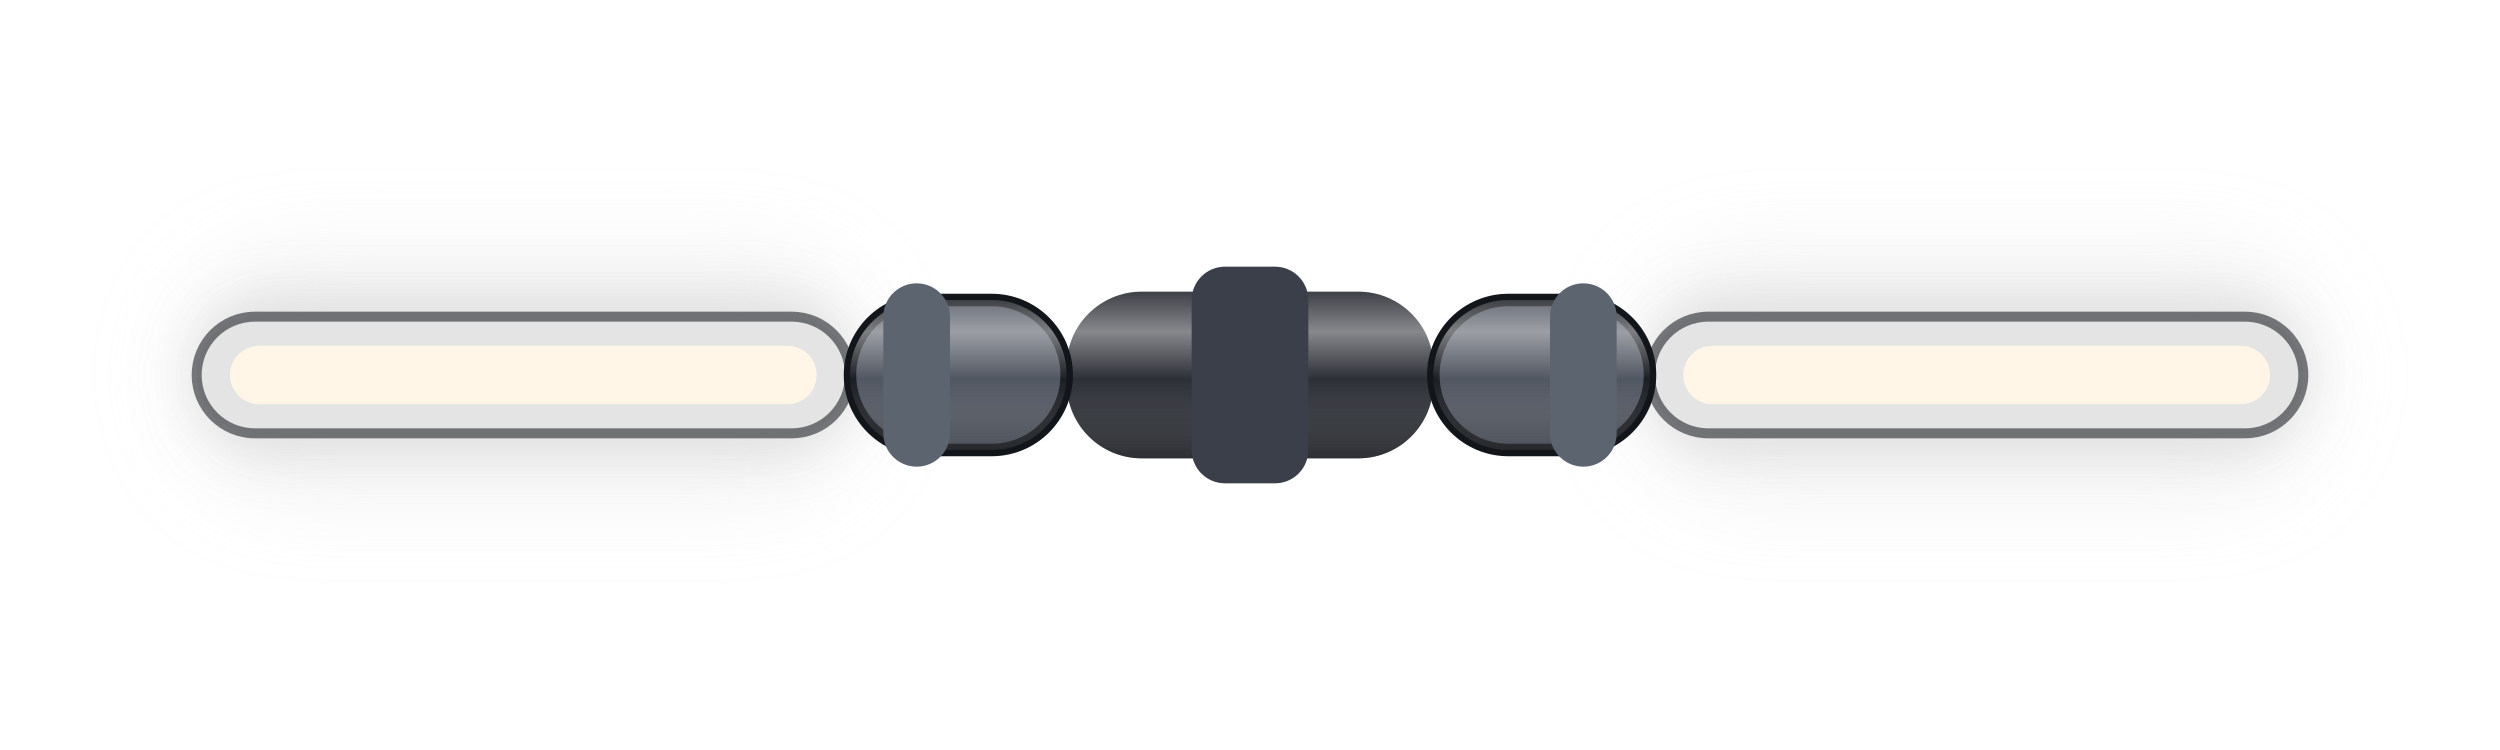
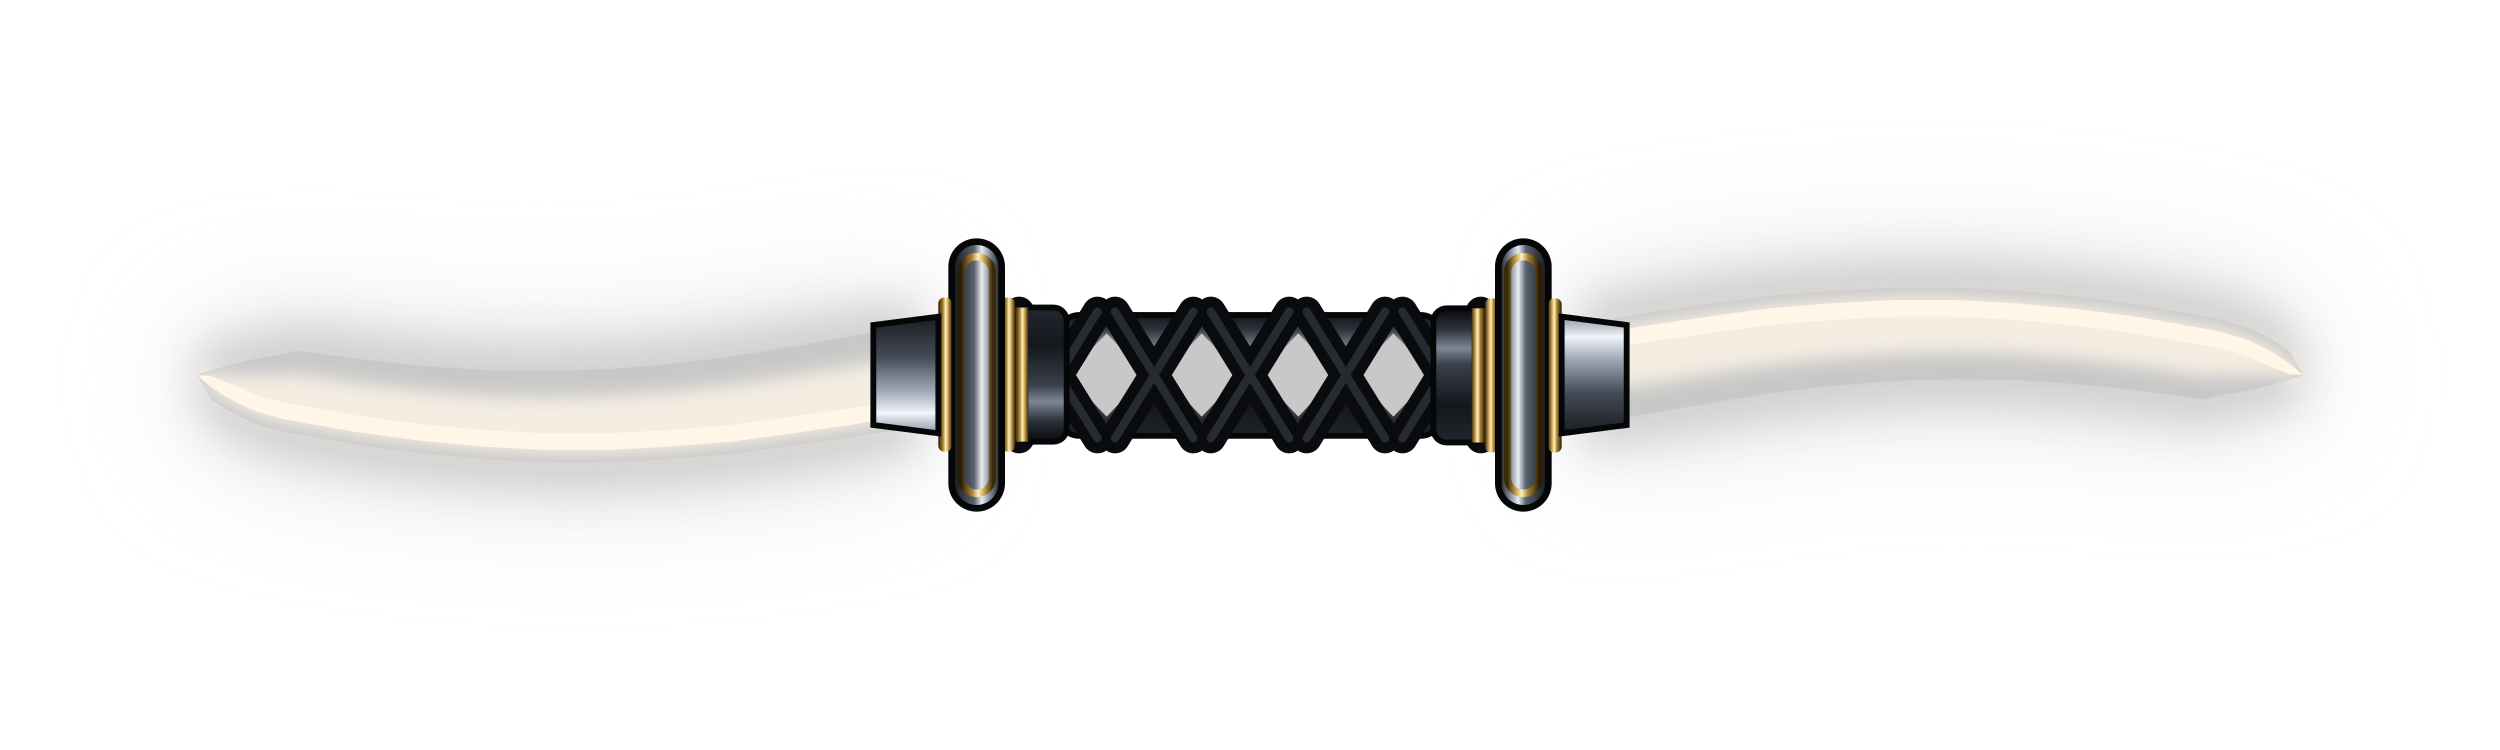
<svg xmlns="http://www.w3.org/2000/svg" viewBox="0 0 300 90">
  <defs>
-     <linearGradient id="estaffSheen" x1="0" y1="32" x2="0" y2="58" gradientUnits="userSpaceOnUse">
-       <stop offset="0.05" stop-color="#ffffff" stop-opacity="0" />
-       <stop offset="0.30" stop-color="#ffffff" stop-opacity="0.45" />
-       <stop offset="0.52" stop-color="#ffffff" stop-opacity="0.04" />
-       <stop offset="1" stop-color="#000000" stop-opacity="0.45" />
+     <linearGradient id="stfMetalSheen" x1="0" y1="37" x2="0" y2="53" gradientUnits="userSpaceOnUse">
+       <stop offset="0" stop-color="#07080a" />
+       <stop offset=".16" stop-color="#2e333c" />
+       <stop offset=".3" stop-color="#7d8794" />
+       <stop offset=".42" stop-color="#3a414c" />
+       <stop offset=".72" stop-color="#14171c" />
+       <stop offset="1" stop-color="#22262d" />
    </linearGradient>
-     <filter id="estaffHalo" x="-20%" y="-60%" width="140%" height="220%">
-       <feGaussianBlur stdDeviation="5" />
+     <linearGradient id="stfChromeSheen" x1="0" y1="34.6" x2="0" y2="55.4" gradientUnits="userSpaceOnUse">
+       <stop offset="0" stop-color="#1c1f24" />
+       <stop offset=".18" stop-color="#9aa4b2" />
+       <stop offset=".28" stop-color="#f2f5f9" />
+       <stop offset=".4" stop-color="#a3adba" />
+       <stop offset=".6" stop-color="#454c57" />
+       <stop offset=".86" stop-color="#15181d" />
+       <stop offset="1" stop-color="#2f343c" />
+     </linearGradient>
+     <linearGradient id="stfGuardSheen" x2="1">
+       <stop offset="0" stop-color="#0b0d10" />
+       <stop offset=".25" stop-color="#8a94a2" />
+       <stop offset=".4" stop-color="#e8edf3" />
+       <stop offset=".55" stop-color="#5a626e" />
+       <stop offset="1" stop-color="#101318" />
+     </linearGradient>
+     <linearGradient id="stfGoldSheen" x2="1">
+       <stop offset="0" stop-color="#3a2a0c" />
+       <stop offset=".3" stop-color="#d9b25c" />
+       <stop offset=".45" stop-color="#fff0c4" />
+       <stop offset=".65" stop-color="#a8822f" />
+       <stop offset="1" stop-color="#2a1d07" />
+     </linearGradient>
+     <filter id="stfHalo" x="-30%" y="-150%" width="160%" height="400%" color-interpolation-filters="sRGB">
+       <feGaussianBlur stdDeviation="7" />
+       <feColorMatrix type="saturate" values="1.6" />
    </filter>
-     <filter id="estaffSoft" x="-14%" y="-60%" width="128%" height="220%">
-       <feGaussianBlur stdDeviation="3" />
+     <filter id="stfBloom" x="-15%" y="-100%" width="130%" height="300%">
+       <feGaussianBlur stdDeviation="2.5" />
+     </filter>
+     <filter id="stfSoft" x="-10%" y="-100%" width="120%" height="300%">
+       <feGaussianBlur stdDeviation="1" />
    </filter>
  </defs>
-   <rect x="196" y="31" width="82.4" height="28" rx="14" fill="#D0D0D0" opacity="0.3" filter="url(#estaffHalo)" />
-   <rect x="21.6" y="31" width="82.4" height="28" rx="14" fill="#D0D0D0" opacity="0.3" filter="url(#estaffHalo)" />
-   <rect x="198" y="36" width="78.4" height="18" rx="9" fill="#DCDCDC" opacity="0.9" filter="url(#estaffSoft)" />
-   <rect x="23.6" y="36" width="78.4" height="18" rx="9" fill="#DCDCDC" opacity="0.9" filter="url(#estaffSoft)" />
-   <rect x="198" y="38" width="78.4" height="14" rx="7" fill="#E4E4E4" stroke="#101319" stroke-width="1.2" stroke-opacity="0.55" />
-   <rect x="23.6" y="38" width="78.4" height="14" rx="7" fill="#E4E4E4" stroke="#101319" stroke-width="1.2" stroke-opacity="0.55" />
-   <rect x="202" y="41.5" width="70.4" height="7" rx="3.5" fill="#FFF6E8" />
-   <rect x="27.6" y="41.5" width="70.4" height="7" rx="3.5" fill="#FFF6E8" />
-   <rect x="128" y="35" width="44" height="20" rx="9" fill="#24272E" />
-   <rect x="128" y="35" width="44" height="20" rx="9" fill="url(#estaffSheen)" />
-   <rect x="143" y="32" width="14" height="26" rx="4" fill="#3A3F49" />
-   <rect x="172" y="36" width="26" height="18" rx="9" fill="#4A505B" stroke="#12151A" stroke-width="1.5" />
-   <rect x="172" y="36" width="26" height="18" rx="9" fill="url(#estaffSheen)" />
-   <rect x="186" y="34" width="8" height="22" rx="4" fill="#5C6470" />
-   <rect x="102" y="36" width="26" height="18" rx="9" fill="#4A505B" stroke="#12151A" stroke-width="1.5" />
-   <rect x="102" y="36" width="26" height="18" rx="9" fill="url(#estaffSheen)" />
-   <rect x="106" y="34" width="8" height="22" rx="4" fill="#5C6470" />
+   <g>
+     <path d="M190 35.6L197.4 34.4L204.9 33.3L212.3 32.3L219.7 31.7L227.2 31.3L234.6 31.3L242 31.7L249.4 32.4L256.9 33.4L264.3 34.7L266 35L267.8 35.5L269.5 36L271.2 36.8L272.9 37.7L274.7 38.9L276.4 41.8L276.4 48.2L274.7 48.8L272.9 49.3L271.2 49.7L269.5 50.1L267.8 50.4L266 50.7L264.3 51.1L256.9 50.1L249.4 49.3L242 48.8L234.6 48.7L227.2 48.9L219.7 49.5L212.3 50.4L204.9 51.6L197.4 52.9L190 54.4Z" fill="#C8C8C8" opacity=".55" filter="url(#stfHalo)" />
+     <path d="M190 35.6L197.4 34.4L204.9 33.3L212.3 32.3L219.7 31.7L227.2 31.3L234.6 31.3L242 31.7L249.4 32.4L256.9 33.4L264.3 34.7L266 35L267.8 35.5L269.5 36L271.2 36.8L272.9 37.7L274.7 38.9L276.4 41.8L276.4 48.2L274.7 48.8L272.9 49.3L271.2 49.7L269.5 50.1L267.8 50.4L266 50.7L264.3 51.1L256.9 50.1L249.4 49.3L242 48.8L234.6 48.7L227.2 48.9L219.7 49.5L212.3 50.4L204.9 51.6L197.4 52.9L190 54.4Z" fill="#C8C8C8" opacity=".75" filter="url(#stfBloom)" />
+     <path d="M190 38.8L197.4 37.6L204.9 36.5L212.3 35.5L219.7 34.9L227.2 34.5L234.6 34.5L242 34.9L249.4 35.6L256.9 36.6L264.3 37.9L266 38.2L267.8 38.7L269.5 39.2L271.2 40L272.9 40.9L274.7 42.1L276.4 45L276.4 45L274.7 45.6L272.9 46.1L271.2 46.5L269.5 46.9L267.8 47.2L266 47.5L264.3 47.9L256.9 46.9L249.4 46.1L242 45.6L234.6 45.5L227.2 45.7L219.7 46.3L212.3 47.2L204.9 48.4L197.4 49.7L190 51.2Z" fill="#C8C8C8" />
+     <path d="M190 39.8L197.4 38.6L204.9 37.5L212.3 36.5L219.7 35.9L227.2 35.5L234.6 35.5L242 35.9L249.4 36.6L256.9 37.6L264.3 38.9L266 39.2L267.8 39.7L269.5 40.2L271.2 41L272.9 41.9L274.7 43.1L276.4 45L276.4 46L274.7 45.3L272.9 45.1L271.2 45L269.5 45L267.8 45L266 45L264.3 45.1L256.9 44L249.4 43.1L242 42.5L234.6 42.3L227.2 42.5L219.7 43L212.3 43.8L204.9 44.9L197.4 46.1L190 47.5Z" fill="#FFF6E8" opacity=".8" filter="url(#stfSoft)" />
+     <path d="M190 40.3L197.4 39.1L204.9 38L212.3 37L219.7 36.4L227.2 36L234.6 36L242 36.4L249.4 37.1L256.9 38.1L264.3 39.4L266 39.7L267.8 40.2L269.5 40.7L271.2 41.5L272.9 42.4L274.7 43.6L276.4 45L276.4 45L274.7 44.9L272.9 44.1L271.2 43.5L269.5 42.7L267.8 42.2L266 41.7L264.3 41.4L256.9 40.1L249.4 39.1L242 38.4L234.6 38L227.2 38L219.7 38.4L212.3 39L204.9 40L197.4 41.1L190 42.3Z" fill="#FFF6E8" />
+   </g>
+   <g transform="rotate(180 150 45)">
+     <path d="M190 35.6L197.4 34.4L204.9 33.3L212.3 32.3L219.7 31.7L227.2 31.3L234.6 31.3L242 31.7L249.4 32.4L256.9 33.4L264.3 34.7L266 35L267.8 35.5L269.5 36L271.2 36.8L272.9 37.7L274.7 38.9L276.4 41.8L276.4 48.2L274.7 48.8L272.9 49.3L271.2 49.7L269.5 50.1L267.8 50.4L266 50.7L264.3 51.1L256.9 50.1L249.4 49.3L242 48.8L234.6 48.7L227.2 48.9L219.7 49.5L212.3 50.4L204.9 51.6L197.4 52.9L190 54.4Z" fill="#C8C8C8" opacity=".55" filter="url(#stfHalo)" />
+     <path d="M190 35.6L197.4 34.4L204.9 33.3L212.3 32.3L219.7 31.7L227.2 31.3L234.6 31.3L242 31.7L249.4 32.4L256.9 33.4L264.3 34.7L266 35L267.8 35.5L269.5 36L271.2 36.8L272.9 37.7L274.7 38.9L276.4 41.8L276.4 48.2L274.7 48.8L272.9 49.3L271.2 49.7L269.5 50.1L267.8 50.4L266 50.7L264.3 51.1L256.9 50.1L249.4 49.3L242 48.8L234.6 48.7L227.2 48.9L219.7 49.5L212.3 50.4L204.9 51.6L197.4 52.9L190 54.4Z" fill="#C8C8C8" opacity=".75" filter="url(#stfBloom)" />
+     <path d="M190 38.8L197.4 37.6L204.9 36.5L212.3 35.5L219.7 34.9L227.2 34.5L234.6 34.5L242 34.9L249.4 35.6L256.9 36.6L264.3 37.9L266 38.2L267.8 38.7L269.5 39.2L271.2 40L272.9 40.9L274.7 42.1L276.4 45L276.4 45L274.7 45.6L272.9 46.1L271.2 46.5L269.5 46.9L267.8 47.2L266 47.5L264.3 47.9L256.9 46.9L249.4 46.1L242 45.6L234.6 45.5L227.2 45.7L219.7 46.3L212.3 47.2L204.9 48.4L197.4 49.7L190 51.2Z" fill="#C8C8C8" />
+     <path d="M190 39.8L197.4 38.6L204.9 37.5L212.3 36.5L219.7 35.9L227.2 35.5L234.6 35.5L242 35.9L249.4 36.6L256.9 37.6L264.3 38.9L266 39.2L267.8 39.7L269.5 40.2L271.2 41L272.9 41.9L274.7 43.1L276.4 45L276.4 46L274.7 45.3L272.9 45.1L271.2 45L269.5 45L267.8 45L266 45L264.3 45.1L256.9 44L249.4 43.1L242 42.5L234.6 42.3L227.2 42.5L219.7 43L212.3 43.8L204.9 44.9L197.4 46.1L190 47.5Z" fill="#FFF6E8" opacity=".8" filter="url(#stfSoft)" />
+     <path d="M190 40.3L197.4 39.1L204.9 38L212.3 37L219.7 36.4L227.2 36L234.6 36L242 36.4L249.4 37.1L256.9 38.1L264.3 39.4L266 39.7L267.8 40.2L269.5 40.7L271.2 41.5L272.9 42.4L274.7 43.6L276.4 45L276.4 45L274.7 44.9L272.9 44.1L271.2 43.5L269.5 42.7L267.8 42.2L266 41.7L264.3 41.4L256.9 40.1L249.4 39.1L242 38.4L234.6 38L227.2 38L219.7 38.4L212.3 39L204.9 40L197.4 41.1L190 42.3Z" fill="#FFF6E8" />
+   </g>
+   <rect x="127" y="37.8" width="46" height="14.5" rx="2.5" fill="url(#stfMetalSheen)" stroke="#050608" stroke-width=".7" />
+   <path d="M128 45L132.8 40L137.5 45L132.8 50ZM139.5 45L144.2 40L149 45L144.2 50ZM151 45L155.8 40L160.5 45L155.8 50ZM162.5 45L167.2 40L172 45L167.2 50Z" fill="#C8C8C8" opacity=".55" filter="url(#stfSoft)" />
+   <path d="M128 45L132.8 40L137.5 45L132.8 50ZM139.5 45L144.2 40L149 45L144.2 50ZM151 45L155.8 40L160.5 45L155.8 50ZM162.5 45L167.2 40L172 45L167.2 50Z" fill="#C8C8C8" />
+   <path d="M122.3 37.4L131.7 52.6M131.7 37.4L122.3 52.6M133.8 37.4L143.2 52.6M143.2 37.4L133.8 52.6M145.3 37.4L154.7 52.6M154.7 37.4L145.3 52.6M156.8 37.4L166.2 52.6M166.2 37.4L156.8 52.6M168.3 37.4L177.7 52.6M177.7 37.4L168.3 52.6" stroke="#0a0b0e" stroke-width="3.6" stroke-linecap="round" fill="none" />
+   <path d="M122.3 37.4L131.7 52.6M131.7 37.4L122.3 52.6M133.8 37.4L143.2 52.6M143.2 37.4L133.8 52.6M145.3 37.4L154.7 52.6M154.7 37.4L145.3 52.6M156.8 37.4L166.2 52.6M166.2 37.4L156.8 52.6M168.3 37.4L177.7 52.6M177.7 37.4L168.3 52.6" stroke="#2a2e36" stroke-width="1" stroke-linecap="round" fill="none" opacity=".9" />
+   <g>
+     <rect x="172" y="37" width="6.2" height="16.1" rx="1.6" fill="url(#stfMetalSheen)" stroke="#050608" stroke-width=".7" />
+     <rect x="176.6" y="37" width="1.6" height="16.1" fill="url(#stfGoldSheen)" />
+     <rect x="178.2" y="35.8" width="1.6" height="18.5" rx=".7" fill="url(#stfGoldSheen)" />
+     <rect x="179.8" y="29" width="6" height="32" rx="3" fill="url(#stfGuardSheen)" stroke="#050608" stroke-width=".8" />
+     <rect x="180.9" y="30.8" width="3.8" height="28.4" rx="1.9" fill="none" stroke="url(#stfGoldSheen)" stroke-width=".9" />
+     <rect x="185.8" y="35.8" width="1.6" height="18.5" rx=".7" fill="url(#stfGoldSheen)" />
+     <path d="M187.4 38L195.2 39L195.2 51L187.4 52Z" fill="url(#stfChromeSheen)" stroke="#050608" stroke-width=".7" />
+   </g>
+   <g transform="rotate(180 150 45)">
+     <rect x="172" y="37" width="6.2" height="16.1" rx="1.6" fill="url(#stfMetalSheen)" stroke="#050608" stroke-width=".7" />
+     <rect x="176.6" y="37" width="1.6" height="16.1" fill="url(#stfGoldSheen)" />
+     <rect x="178.2" y="35.8" width="1.6" height="18.5" rx=".7" fill="url(#stfGoldSheen)" />
+     <rect x="179.8" y="29" width="6" height="32" rx="3" fill="url(#stfGuardSheen)" stroke="#050608" stroke-width=".8" />
+     <rect x="180.9" y="30.8" width="3.8" height="28.4" rx="1.9" fill="none" stroke="url(#stfGoldSheen)" stroke-width=".9" />
+     <rect x="185.8" y="35.8" width="1.6" height="18.5" rx=".7" fill="url(#stfGoldSheen)" />
+     <path d="M187.4 38L195.2 39L195.2 51L187.4 52Z" fill="url(#stfChromeSheen)" stroke="#050608" stroke-width=".7" />
+   </g>
</svg>
